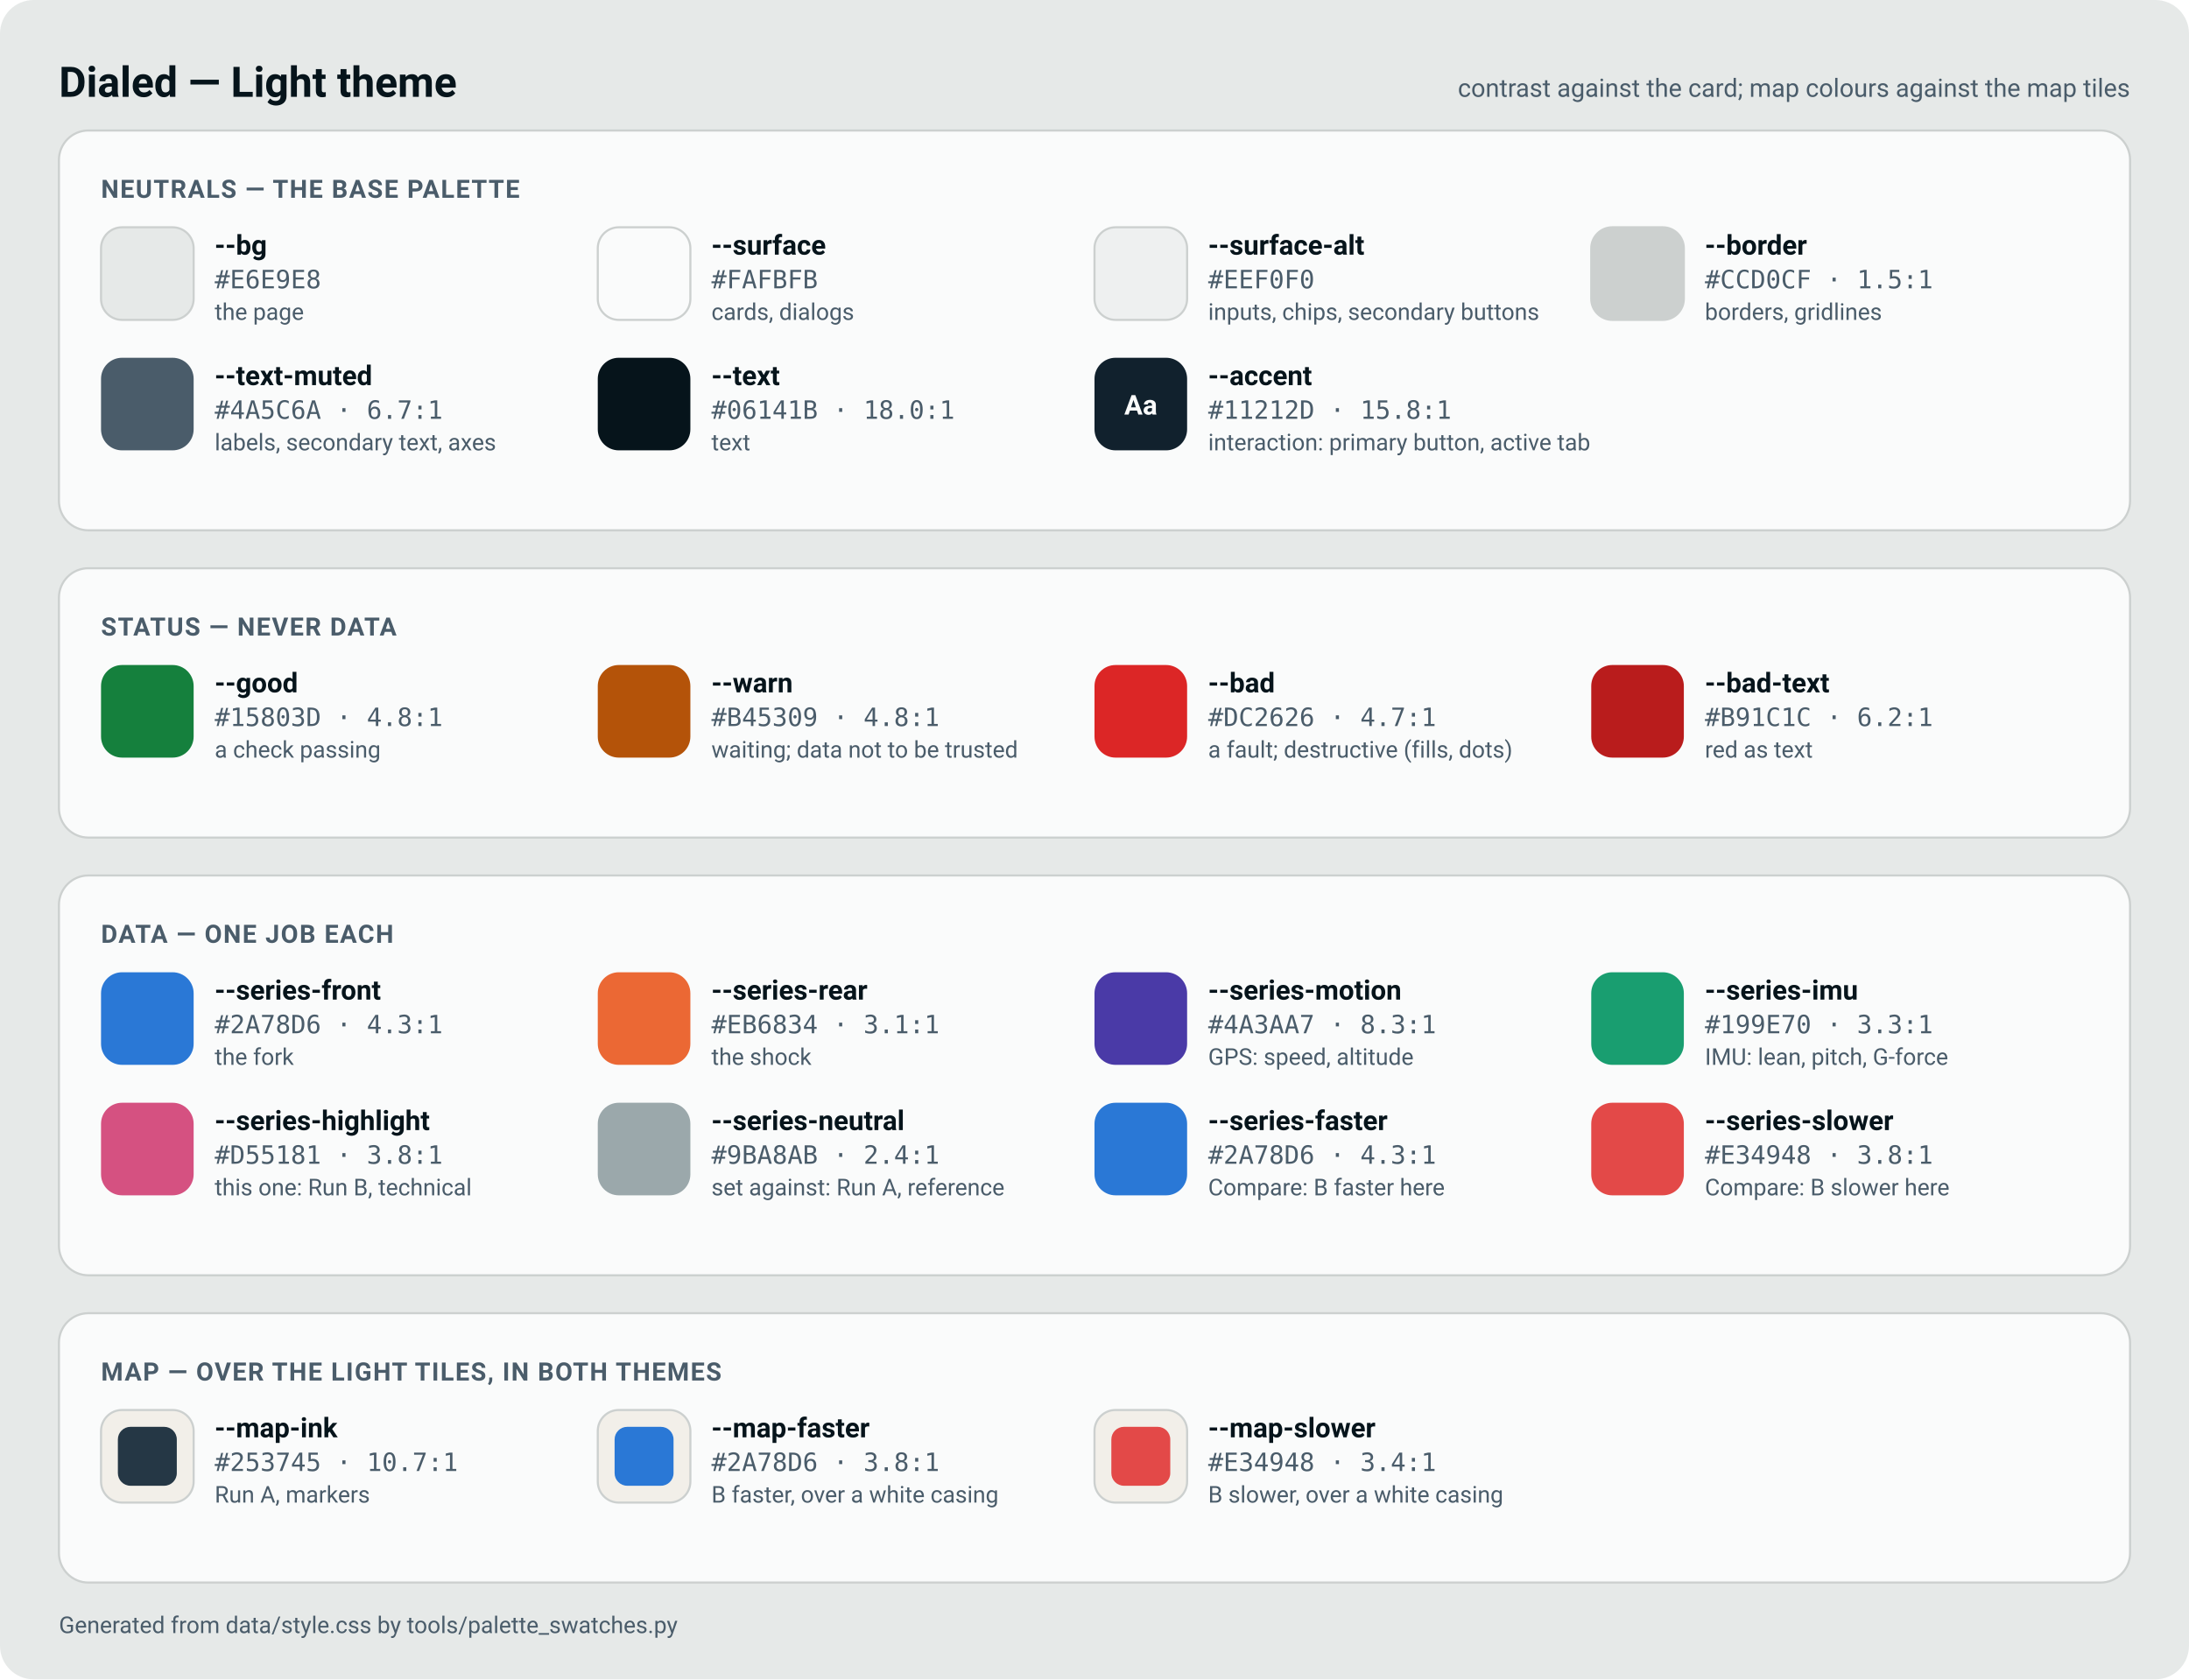
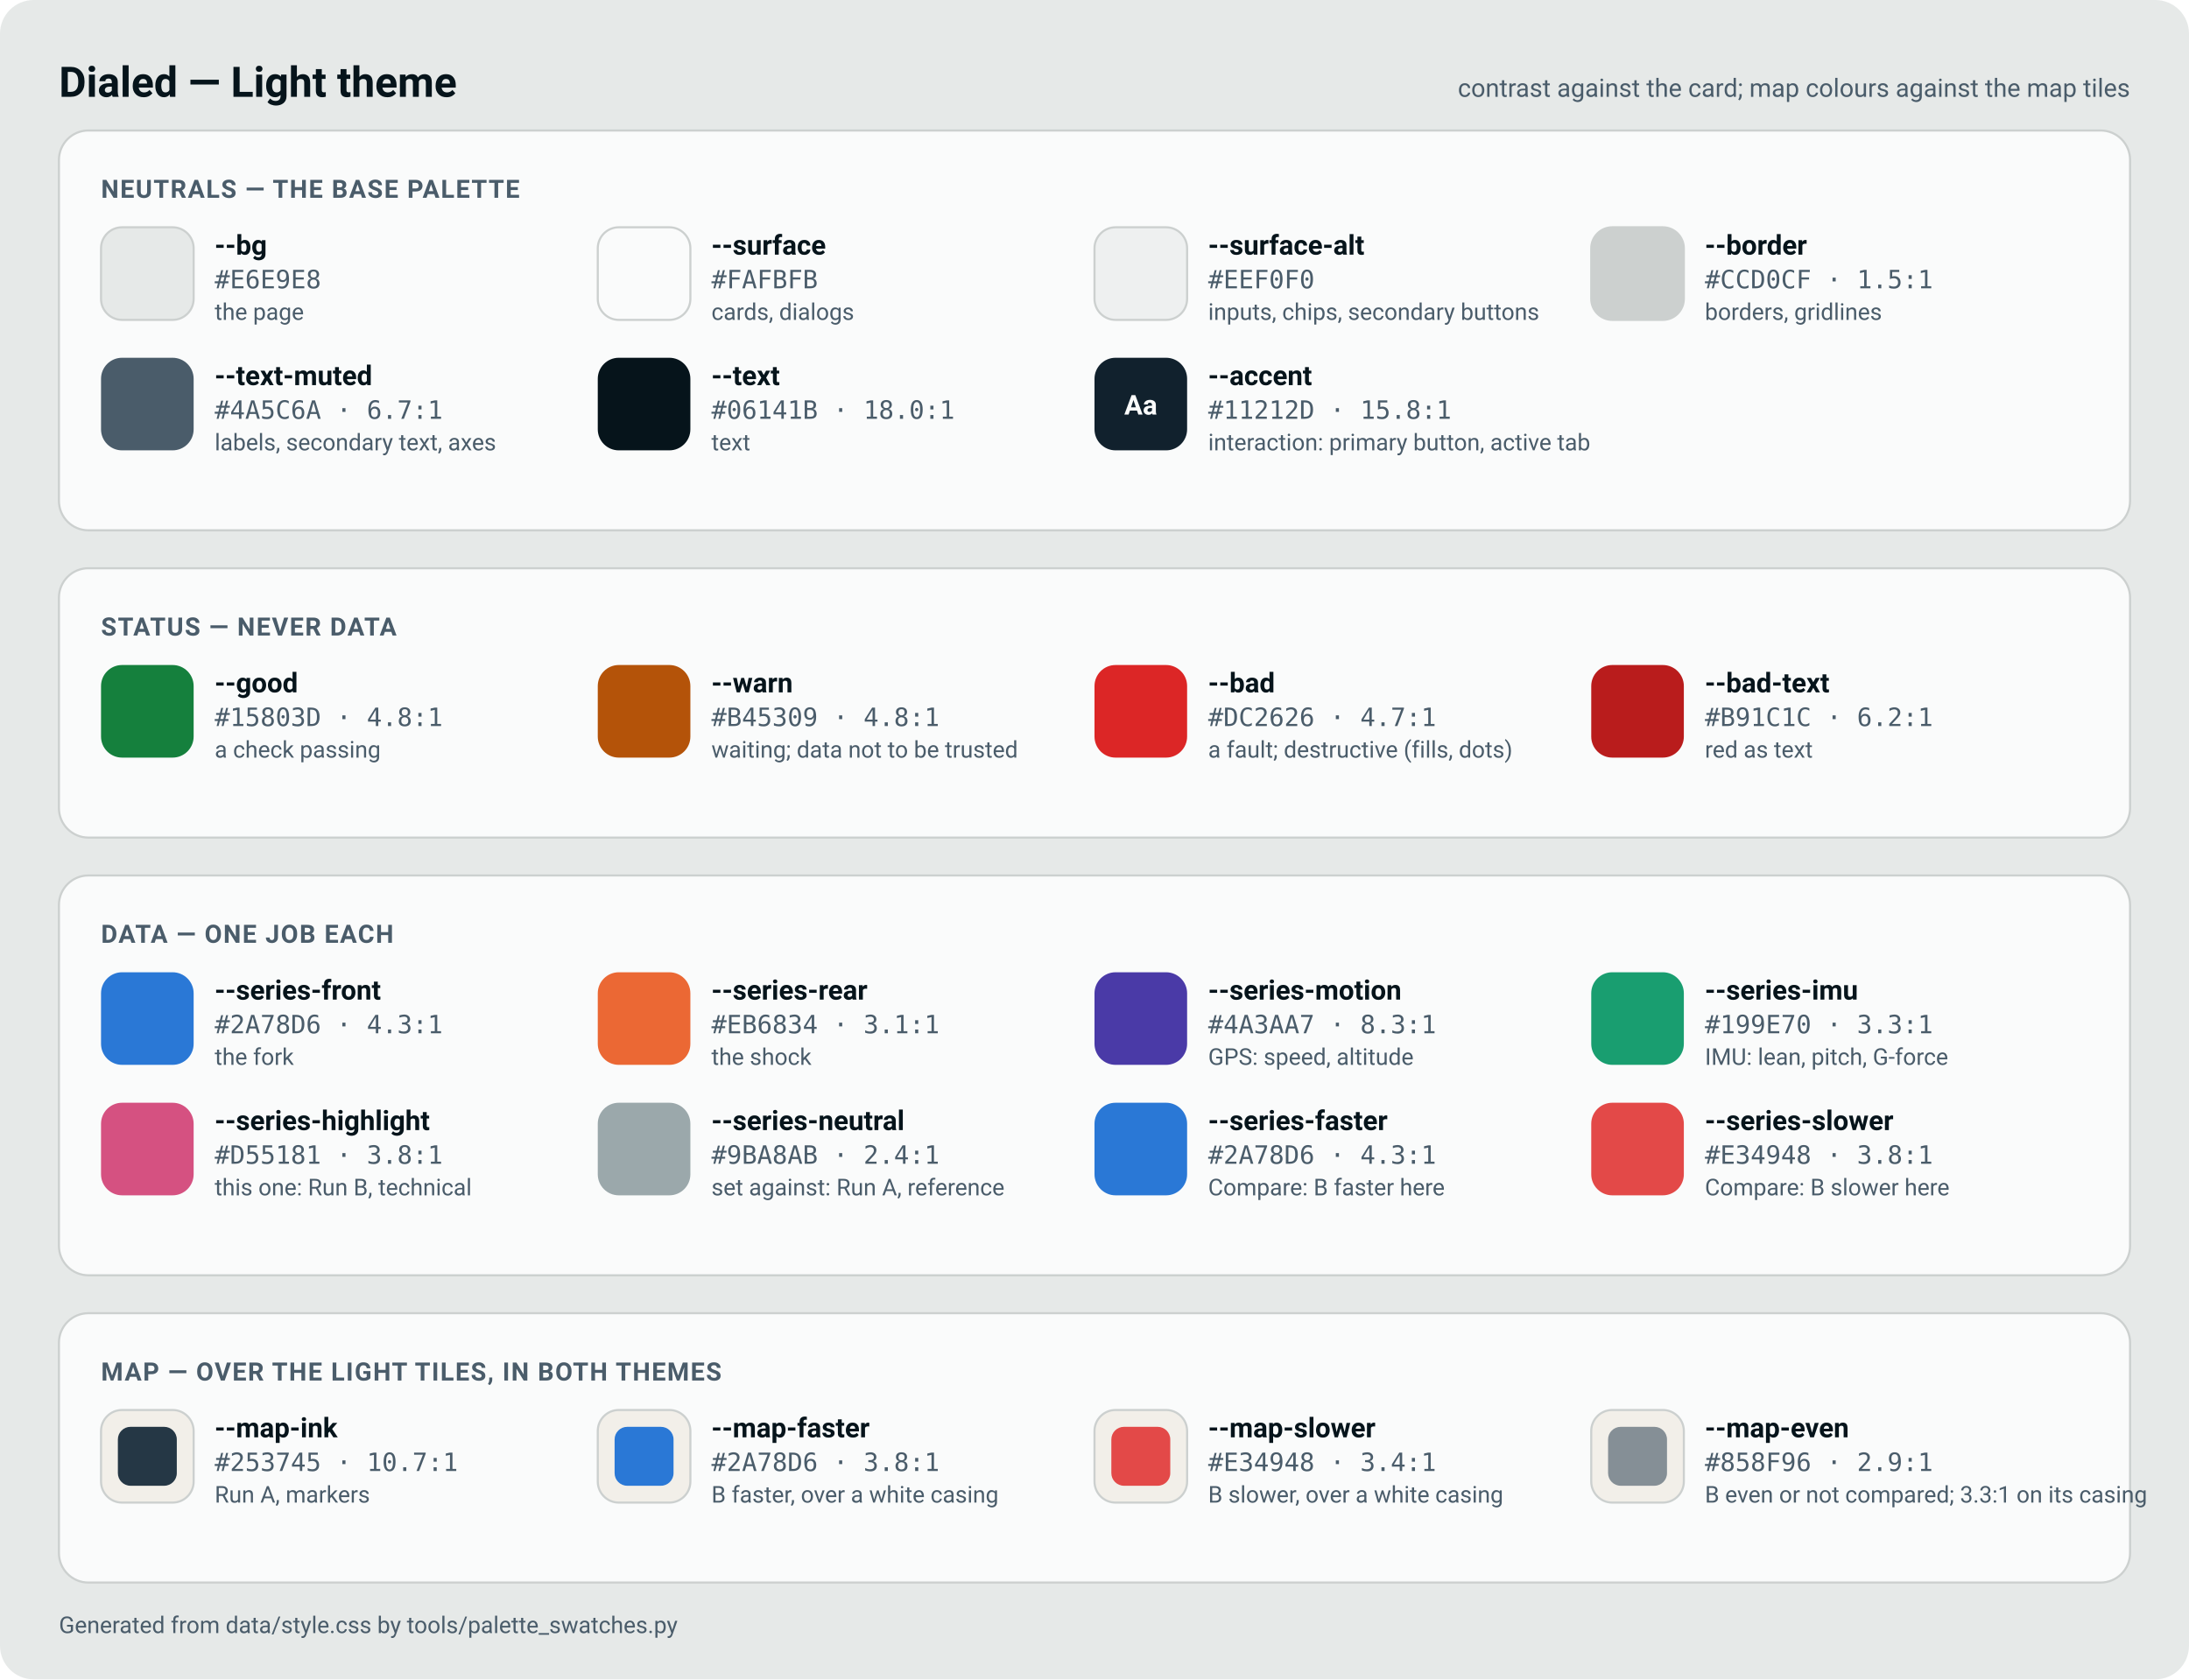
<svg xmlns="http://www.w3.org/2000/svg" width="1040" height="798" viewBox="0 0 1040 798" font-family="system-ui, -apple-system, Segoe UI, Roboto, sans-serif">
  <rect width="1040" height="798" rx="16" fill="#E6E9E8" />
  <text x="28" y="46" font-size="20" font-weight="700" fill="#06141B">Dialed — Light theme</text>
  <text x="1012" y="46" font-size="12" text-anchor="end" fill="#4A5C6A">contrast against the card; map colours against the map tiles</text>
  <rect x="28" y="62" width="984" height="190" rx="14" fill="#FAFBFB" stroke="#CCD0CF" />
  <text x="48" y="94" font-size="12" font-weight="700" letter-spacing="0.05em" fill="#4A5C6A">NEUTRALS — THE BASE PALETTE</text>
  <rect x="48" y="108" width="44" height="44" rx="10" fill="#E6E9E8" stroke="#CCD0CF" />
  <text x="102" y="121" font-size="13" font-weight="600" fill="#06141B">--bg</text>
  <text x="102" y="137" font-size="12" fill="#4A5C6A" font-family="ui-monospace, Consolas, monospace">#E6E9E8</text>
  <text x="102" y="152" font-size="11" fill="#4A5C6A">the page</text>
  <rect x="284" y="108" width="44" height="44" rx="10" fill="#FAFBFB" stroke="#CCD0CF" />
  <text x="338" y="121" font-size="13" font-weight="600" fill="#06141B">--surface</text>
  <text x="338" y="137" font-size="12" fill="#4A5C6A" font-family="ui-monospace, Consolas, monospace">#FAFBFB</text>
  <text x="338" y="152" font-size="11" fill="#4A5C6A">cards, dialogs</text>
  <rect x="520" y="108" width="44" height="44" rx="10" fill="#EEF0F0" stroke="#CCD0CF" />
  <text x="574" y="121" font-size="13" font-weight="600" fill="#06141B">--surface-alt</text>
  <text x="574" y="137" font-size="12" fill="#4A5C6A" font-family="ui-monospace, Consolas, monospace">#EEF0F0</text>
  <text x="574" y="152" font-size="11" fill="#4A5C6A">inputs, chips, secondary buttons</text>
  <rect x="756" y="108" width="44" height="44" rx="10" fill="#CCD0CF" stroke="#CCD0CF" />
  <text x="810" y="121" font-size="13" font-weight="600" fill="#06141B">--border</text>
  <text x="810" y="137" font-size="12" fill="#4A5C6A" font-family="ui-monospace, Consolas, monospace">#CCD0CF · 1.5:1</text>
  <text x="810" y="152" font-size="11" fill="#4A5C6A">borders, gridlines</text>
  <rect x="48" y="170" width="44" height="44" rx="10" fill="#4A5C6A" stroke="none" />
  <text x="102" y="183" font-size="13" font-weight="600" fill="#06141B">--text-muted</text>
  <text x="102" y="199" font-size="12" fill="#4A5C6A" font-family="ui-monospace, Consolas, monospace">#4A5C6A · 6.7:1</text>
  <text x="102" y="214" font-size="11" fill="#4A5C6A">labels, secondary text, axes</text>
  <rect x="284" y="170" width="44" height="44" rx="10" fill="#06141B" stroke="none" />
  <text x="338" y="183" font-size="13" font-weight="600" fill="#06141B">--text</text>
  <text x="338" y="199" font-size="12" fill="#4A5C6A" font-family="ui-monospace, Consolas, monospace">#06141B · 18.0:1</text>
  <text x="338" y="214" font-size="11" fill="#4A5C6A">text</text>
  <rect x="520" y="170" width="44" height="44" rx="10" fill="#11212D" stroke="none" />
  <text x="542" y="197" font-size="13" font-weight="700" text-anchor="middle" fill="#FAFBFB">Aa</text>
  <text x="574" y="183" font-size="13" font-weight="600" fill="#06141B">--accent</text>
  <text x="574" y="199" font-size="12" fill="#4A5C6A" font-family="ui-monospace, Consolas, monospace">#11212D · 15.8:1</text>
  <text x="574" y="214" font-size="11" fill="#4A5C6A">interaction: primary button, active tab</text>
  <rect x="28" y="270" width="984" height="128" rx="14" fill="#FAFBFB" stroke="#CCD0CF" />
  <text x="48" y="302" font-size="12" font-weight="700" letter-spacing="0.05em" fill="#4A5C6A">STATUS — NEVER DATA</text>
  <rect x="48" y="316" width="44" height="44" rx="10" fill="#15803d" stroke="none" />
  <text x="102" y="329" font-size="13" font-weight="600" fill="#06141B">--good</text>
  <text x="102" y="345" font-size="12" fill="#4A5C6A" font-family="ui-monospace, Consolas, monospace">#15803D · 4.8:1</text>
  <text x="102" y="360" font-size="11" fill="#4A5C6A">a check passing</text>
  <rect x="284" y="316" width="44" height="44" rx="10" fill="#b45309" stroke="none" />
  <text x="338" y="329" font-size="13" font-weight="600" fill="#06141B">--warn</text>
  <text x="338" y="345" font-size="12" fill="#4A5C6A" font-family="ui-monospace, Consolas, monospace">#B45309 · 4.8:1</text>
  <text x="338" y="360" font-size="11" fill="#4A5C6A">waiting; data not to be trusted</text>
  <rect x="520" y="316" width="44" height="44" rx="10" fill="#dc2626" stroke="none" />
  <text x="574" y="329" font-size="13" font-weight="600" fill="#06141B">--bad</text>
  <text x="574" y="345" font-size="12" fill="#4A5C6A" font-family="ui-monospace, Consolas, monospace">#DC2626 · 4.7:1</text>
  <text x="574" y="360" font-size="11" fill="#4A5C6A">a fault; destructive (fills, dots)</text>
  <rect x="756" y="316" width="44" height="44" rx="10" fill="#b91c1c" stroke="none" />
  <text x="810" y="329" font-size="13" font-weight="600" fill="#06141B">--bad-text</text>
  <text x="810" y="345" font-size="12" fill="#4A5C6A" font-family="ui-monospace, Consolas, monospace">#B91C1C · 6.2:1</text>
  <text x="810" y="360" font-size="11" fill="#4A5C6A">red as text</text>
  <rect x="28" y="416" width="984" height="190" rx="14" fill="#FAFBFB" stroke="#CCD0CF" />
  <text x="48" y="448" font-size="12" font-weight="700" letter-spacing="0.05em" fill="#4A5C6A">DATA — ONE JOB EACH</text>
  <rect x="48" y="462" width="44" height="44" rx="10" fill="#2a78d6" stroke="none" />
  <text x="102" y="475" font-size="13" font-weight="600" fill="#06141B">--series-front</text>
  <text x="102" y="491" font-size="12" fill="#4A5C6A" font-family="ui-monospace, Consolas, monospace">#2A78D6 · 4.3:1</text>
  <text x="102" y="506" font-size="11" fill="#4A5C6A">the fork</text>
  <rect x="284" y="462" width="44" height="44" rx="10" fill="#eb6834" stroke="none" />
  <text x="338" y="475" font-size="13" font-weight="600" fill="#06141B">--series-rear</text>
  <text x="338" y="491" font-size="12" fill="#4A5C6A" font-family="ui-monospace, Consolas, monospace">#EB6834 · 3.1:1</text>
  <text x="338" y="506" font-size="11" fill="#4A5C6A">the shock</text>
  <rect x="520" y="462" width="44" height="44" rx="10" fill="#4a3aa7" stroke="none" />
  <text x="574" y="475" font-size="13" font-weight="600" fill="#06141B">--series-motion</text>
  <text x="574" y="491" font-size="12" fill="#4A5C6A" font-family="ui-monospace, Consolas, monospace">#4A3AA7 · 8.3:1</text>
  <text x="574" y="506" font-size="11" fill="#4A5C6A">GPS: speed, altitude</text>
  <rect x="756" y="462" width="44" height="44" rx="10" fill="#199e70" stroke="none" />
  <text x="810" y="475" font-size="13" font-weight="600" fill="#06141B">--series-imu</text>
  <text x="810" y="491" font-size="12" fill="#4A5C6A" font-family="ui-monospace, Consolas, monospace">#199E70 · 3.3:1</text>
  <text x="810" y="506" font-size="11" fill="#4A5C6A">IMU: lean, pitch, G-force</text>
  <rect x="48" y="524" width="44" height="44" rx="10" fill="#d55181" stroke="none" />
  <text x="102" y="537" font-size="13" font-weight="600" fill="#06141B">--series-highlight</text>
  <text x="102" y="553" font-size="12" fill="#4A5C6A" font-family="ui-monospace, Consolas, monospace">#D55181 · 3.8:1</text>
  <text x="102" y="568" font-size="11" fill="#4A5C6A">this one: Run B, technical</text>
  <rect x="284" y="524" width="44" height="44" rx="10" fill="#9BA8AB" stroke="none" />
  <text x="338" y="537" font-size="13" font-weight="600" fill="#06141B">--series-neutral</text>
  <text x="338" y="553" font-size="12" fill="#4A5C6A" font-family="ui-monospace, Consolas, monospace">#9BA8AB · 2.4:1</text>
  <text x="338" y="568" font-size="11" fill="#4A5C6A">set against: Run A, reference</text>
  <rect x="520" y="524" width="44" height="44" rx="10" fill="#2a78d6" stroke="none" />
  <text x="574" y="537" font-size="13" font-weight="600" fill="#06141B">--series-faster</text>
  <text x="574" y="553" font-size="12" fill="#4A5C6A" font-family="ui-monospace, Consolas, monospace">#2A78D6 · 4.3:1</text>
  <text x="574" y="568" font-size="11" fill="#4A5C6A">Compare: B faster here</text>
  <rect x="756" y="524" width="44" height="44" rx="10" fill="#e34948" stroke="none" />
  <text x="810" y="537" font-size="13" font-weight="600" fill="#06141B">--series-slower</text>
  <text x="810" y="553" font-size="12" fill="#4A5C6A" font-family="ui-monospace, Consolas, monospace">#E34948 · 3.8:1</text>
  <text x="810" y="568" font-size="11" fill="#4A5C6A">Compare: B slower here</text>
  <rect x="28" y="624" width="984" height="128" rx="14" fill="#FAFBFB" stroke="#CCD0CF" />
  <text x="48" y="656" font-size="12" font-weight="700" letter-spacing="0.05em" fill="#4A5C6A">MAP — OVER THE LIGHT TILES, IN BOTH THEMES</text>
  <rect x="48" y="670" width="44" height="44" rx="10" fill="#F2EFE9" stroke="#CCD0CF" />
  <rect x="56" y="678" width="28" height="28" rx="6" fill="#253745" />
  <text x="102" y="683" font-size="13" font-weight="600" fill="#06141B">--map-ink</text>
  <text x="102" y="699" font-size="12" fill="#4A5C6A" font-family="ui-monospace, Consolas, monospace">#253745 · 10.7:1</text>
  <text x="102" y="714" font-size="11" fill="#4A5C6A">Run A, markers</text>
  <rect x="284" y="670" width="44" height="44" rx="10" fill="#F2EFE9" stroke="#CCD0CF" />
  <rect x="292" y="678" width="28" height="28" rx="6" fill="#2a78d6" />
  <text x="338" y="683" font-size="13" font-weight="600" fill="#06141B">--map-faster</text>
  <text x="338" y="699" font-size="12" fill="#4A5C6A" font-family="ui-monospace, Consolas, monospace">#2A78D6 · 3.8:1</text>
  <text x="338" y="714" font-size="11" fill="#4A5C6A">B faster, over a white casing</text>
  <rect x="520" y="670" width="44" height="44" rx="10" fill="#F2EFE9" stroke="#CCD0CF" />
  <rect x="528" y="678" width="28" height="28" rx="6" fill="#e34948" />
  <text x="574" y="683" font-size="13" font-weight="600" fill="#06141B">--map-slower</text>
  <text x="574" y="699" font-size="12" fill="#4A5C6A" font-family="ui-monospace, Consolas, monospace">#E34948 · 3.4:1</text>
  <text x="574" y="714" font-size="11" fill="#4A5C6A">B slower, over a white casing</text>
+   <rect x="756" y="670" width="44" height="44" rx="10" fill="#F2EFE9" stroke="#CCD0CF" />
+   <rect x="764" y="678" width="28" height="28" rx="6" fill="#858f96" />
+   <text x="810" y="683" font-size="13" font-weight="600" fill="#06141B">--map-even</text>
+   <text x="810" y="699" font-size="12" fill="#4A5C6A" font-family="ui-monospace, Consolas, monospace">#858F96 · 2.9:1</text>
+   <text x="810" y="714" font-size="11" fill="#4A5C6A">B even or not compared; 3.3:1 on its casing</text>
  <text x="28" y="776" font-size="11" fill="#4A5C6A">Generated from data/style.css by tools/palette_swatches.py</text>
</svg>
